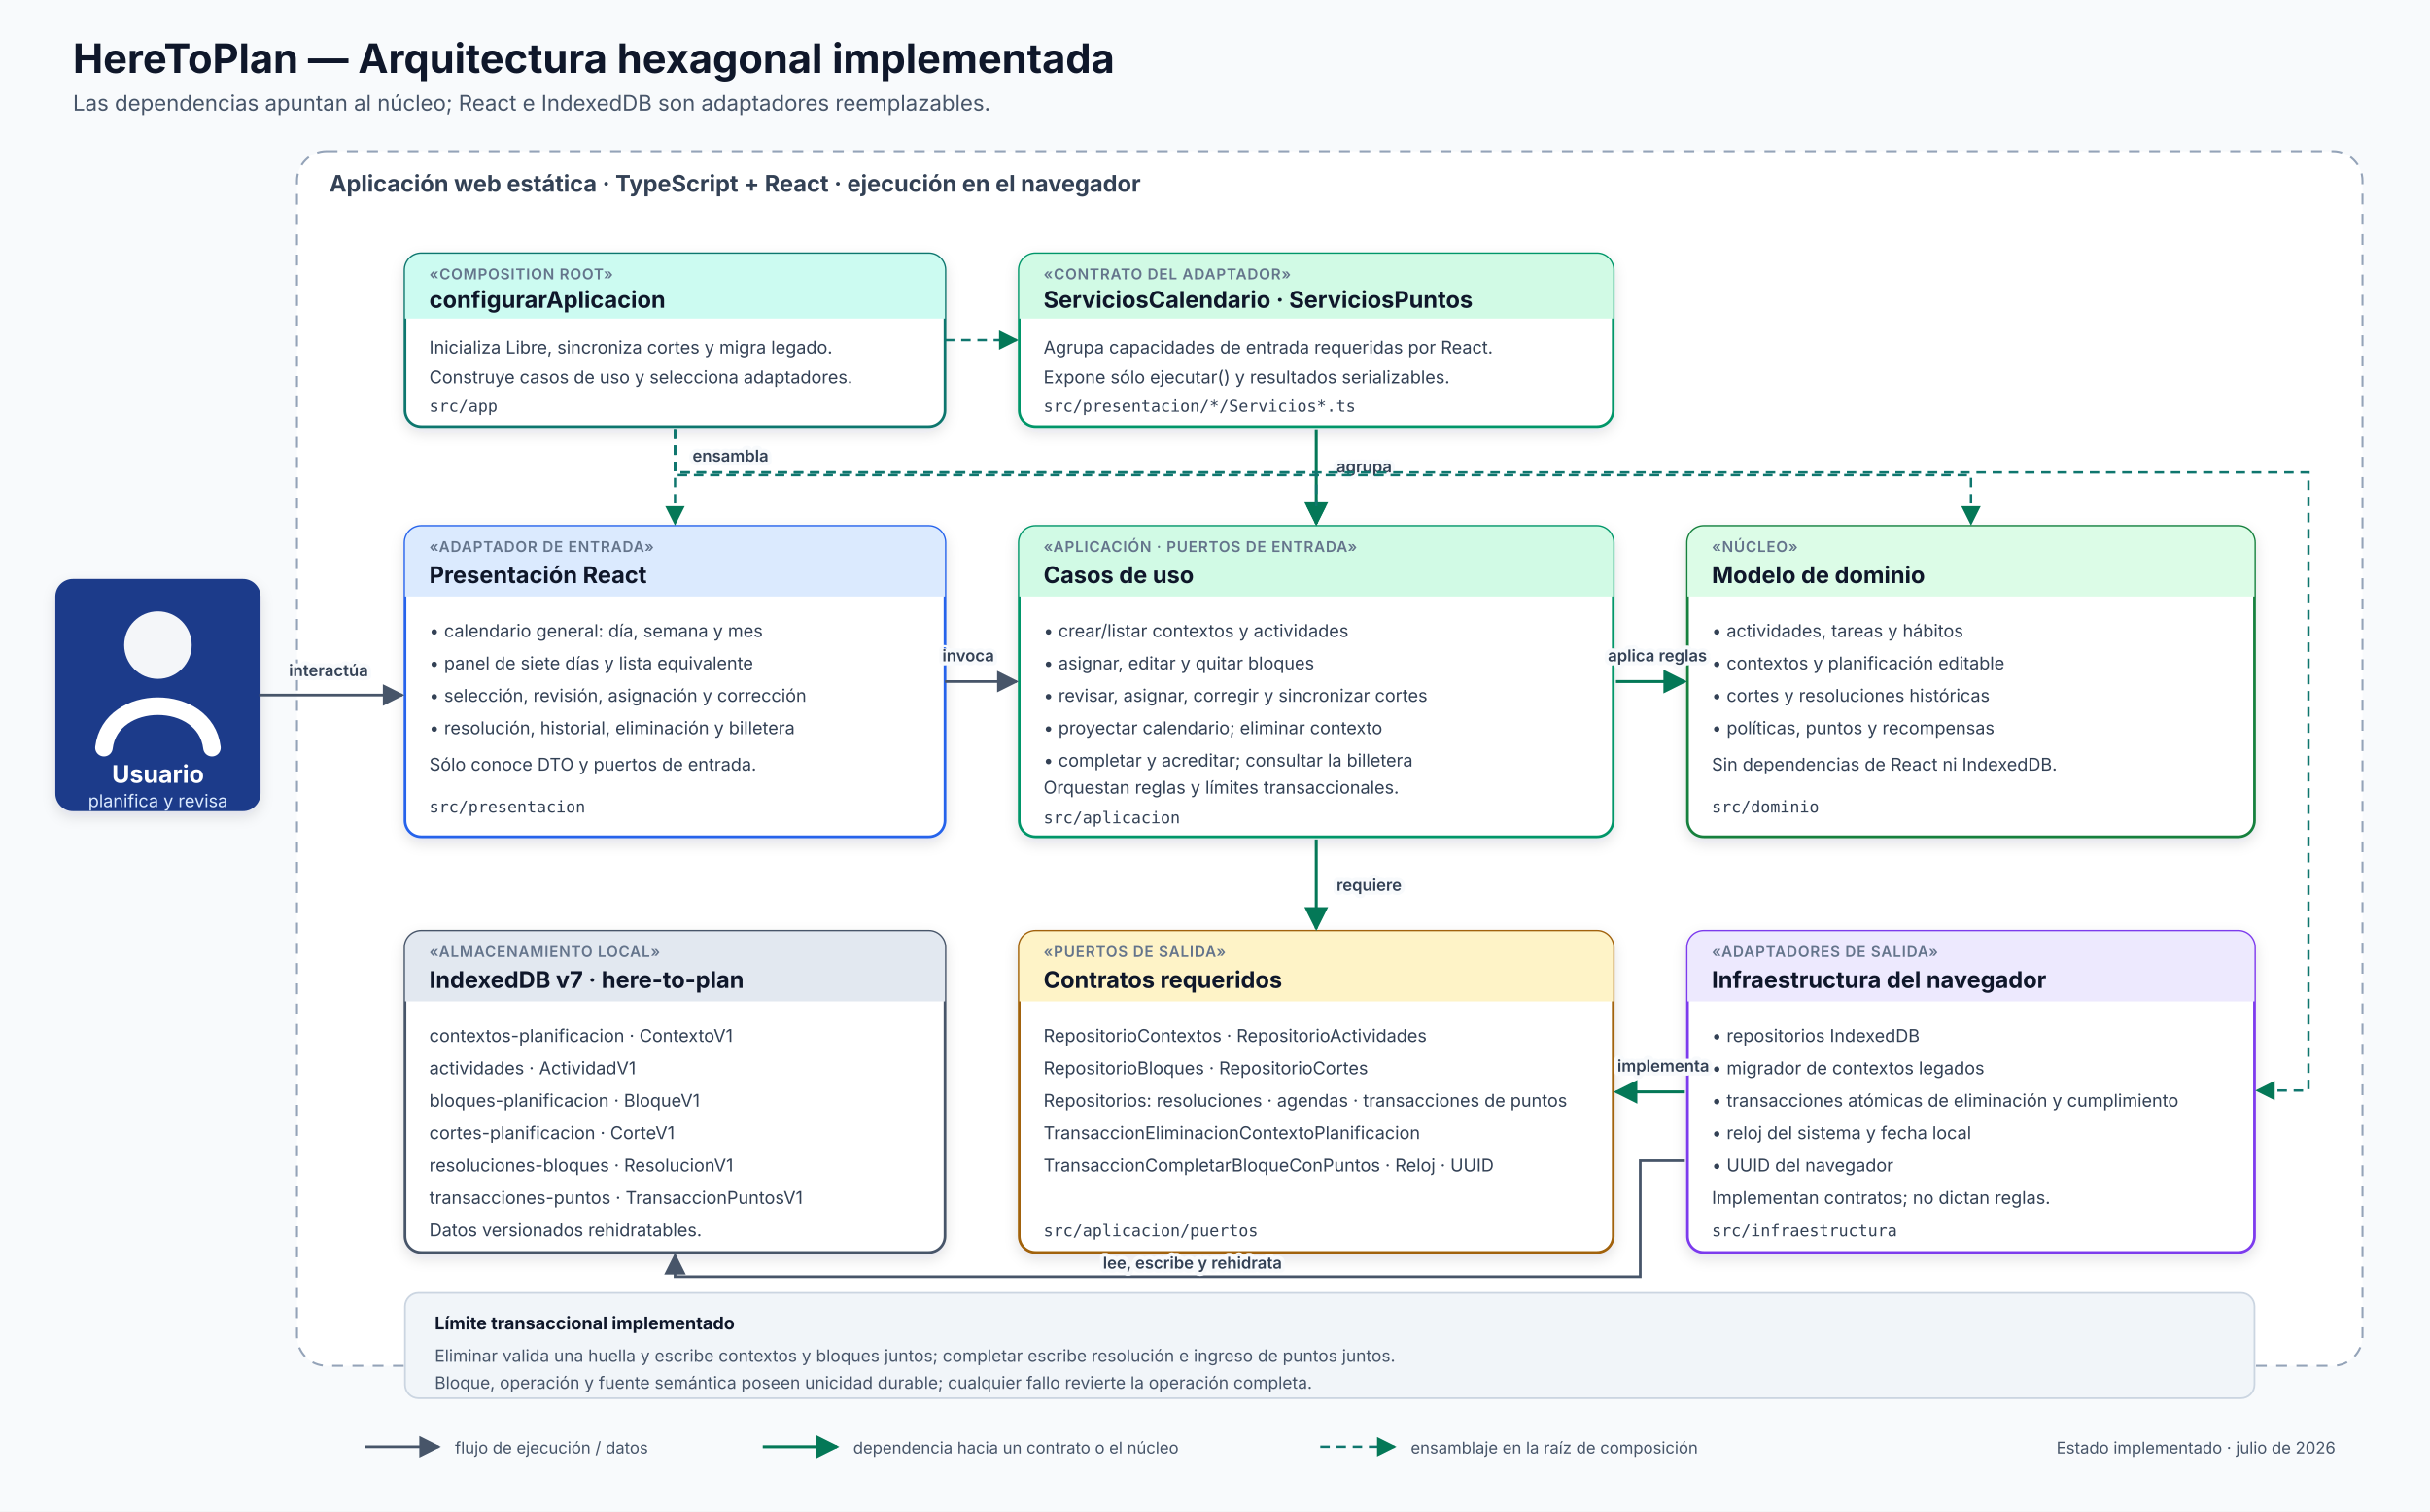
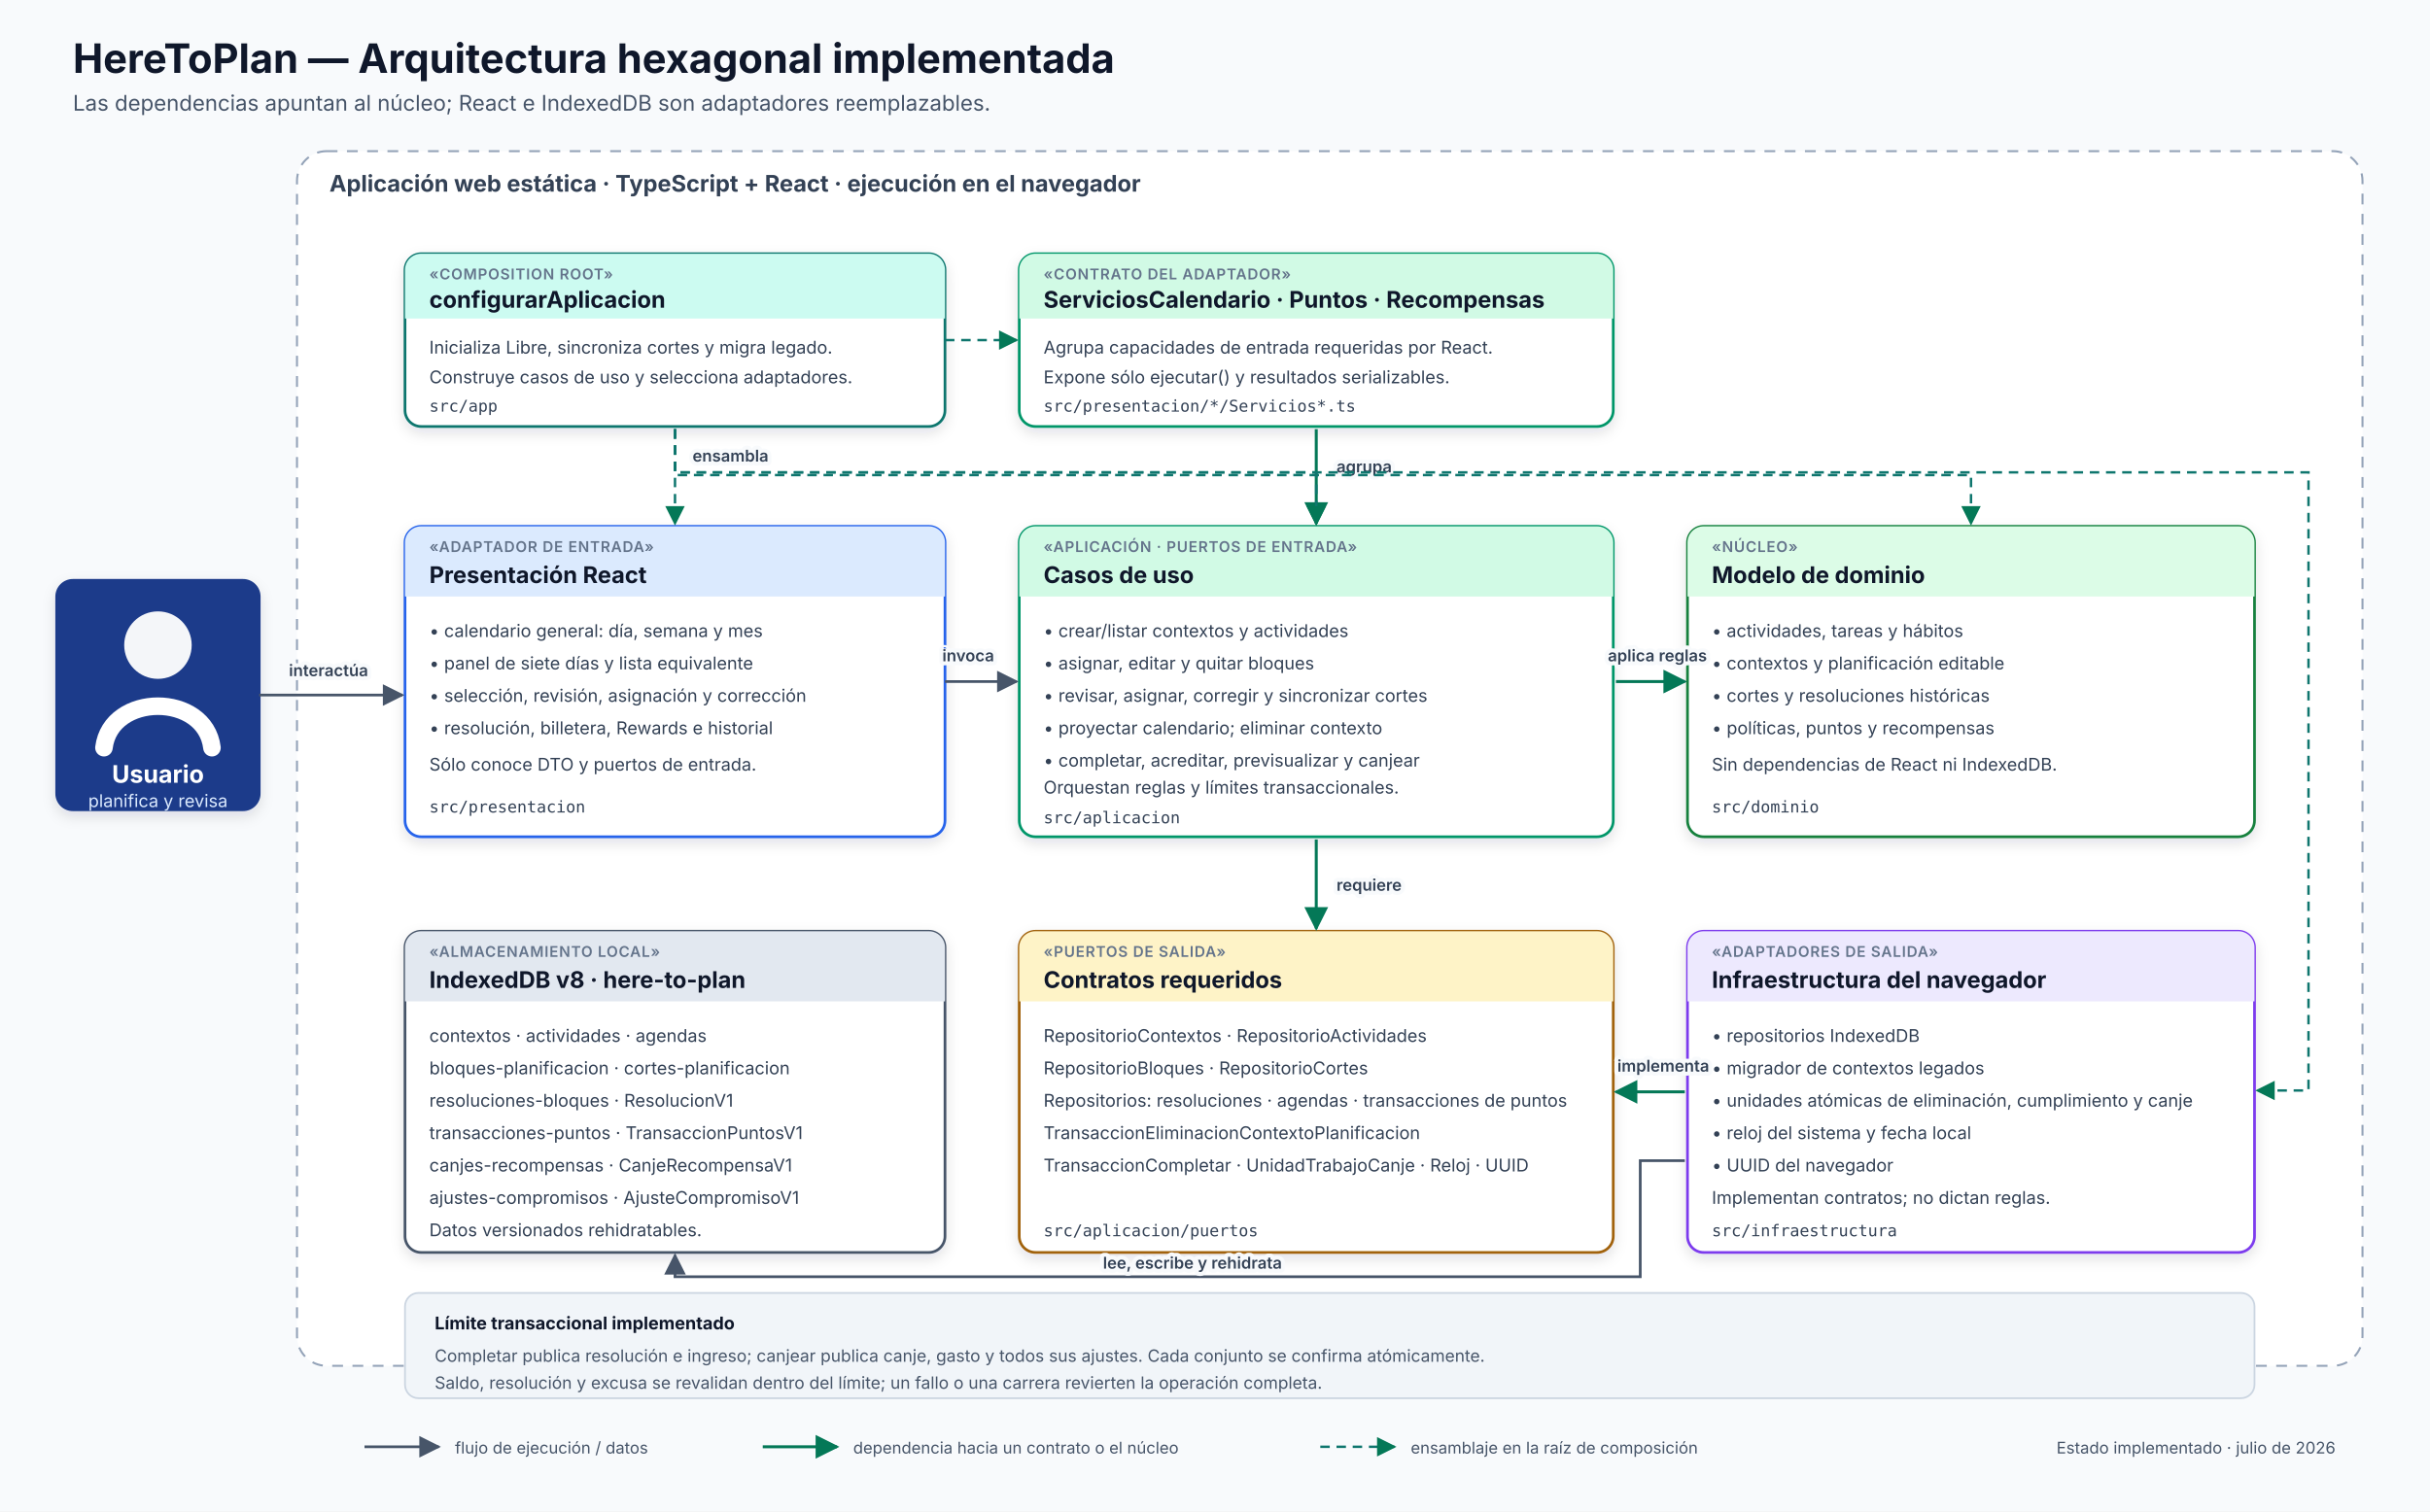
<svg xmlns="http://www.w3.org/2000/svg" width="1800" height="1120" viewBox="0 0 1800 1120" role="img" aria-labelledby="titulo descripcion">
  <defs>
    <filter id="sombra" x="-10%" y="-10%" width="120%" height="130%">
      <feDropShadow dx="0" dy="4" stdDeviation="5" flood-color="#0f172a" flood-opacity="0.12" />
    </filter>
    <marker id="flecha" viewBox="0 0 10 10" refX="9" refY="5" markerWidth="8" markerHeight="8" orient="auto-start-reverse">
      <path d="M 0 0 L 10 5 L 0 10 z" fill="#475569" />
    </marker>
    <marker id="flecha-verde" viewBox="0 0 10 10" refX="9" refY="5" markerWidth="8" markerHeight="8" orient="auto-start-reverse">
      <path d="M 0 0 L 10 5 L 0 10 z" fill="#047857" />
    </marker>
    <style>
      .fondo { fill: #f8fafc; }
      .titulo { font: 700 30px Inter, Segoe UI, sans-serif; fill: #0f172a; }
      .subtitulo { font: 400 16px Inter, Segoe UI, sans-serif; fill: #475569; }
      .limite { fill: #ffffff; stroke: #94a3b8; stroke-width: 1.5; stroke-dasharray: 8 7; rx: 22; }
      .limite-titulo { font: 700 17px Inter, Segoe UI, sans-serif; fill: #334155; }
      .componente { fill: #ffffff; stroke-width: 2; rx: 12; filter: url(#sombra); }
      .usuario { fill: #1e3a8a; stroke: #1e3a8a; }
      .presentacion { stroke: #2563eb; }
      .aplicacion { stroke: #059669; }
      .dominio { stroke: #15803d; }
      .puerto { stroke: #a16207; }
      .adaptador { stroke: #7c3aed; }
      .datos { stroke: #475569; }
      .composicion { stroke: #0f766e; }
      .cabecera-presentacion { fill: #dbeafe; }
      .cabecera-aplicacion { fill: #d1fae5; }
      .cabecera-dominio { fill: #dcfce7; }
      .cabecera-puerto { fill: #fef3c7; }
      .cabecera-adaptador { fill: #ede9fe; }
      .cabecera-datos { fill: #e2e8f0; }
      .cabecera-composicion { fill: #ccfbf1; }
      .estereotipo { font: 600 11px Inter, Segoe UI, sans-serif; fill: #64748b; letter-spacing: 0.05em; }
      .nombre { font: 700 17px Inter, Segoe UI, sans-serif; fill: #0f172a; }
      .nombre-claro { font: 700 18px Inter, Segoe UI, sans-serif; fill: #ffffff; }
      .detalle { font: 400 13px Inter, Segoe UI, sans-serif; fill: #334155; }
      .detalle-claro { font: 400 13px Inter, Segoe UI, sans-serif; fill: #dbeafe; }
      .codigo { font: 400 12px ui-monospace, SFMono-Regular, Consolas, monospace; fill: #334155; }
      .flujo { fill: none; stroke: #475569; stroke-width: 2; marker-end: url(#flecha); }
      .dependencia { fill: none; stroke: #047857; stroke-width: 2.2; marker-end: url(#flecha-verde); }
      .configura { fill: none; stroke: #0f766e; stroke-width: 1.8; stroke-dasharray: 7 5; marker-end: url(#flecha-verde); }
      .etiqueta { font: 600 12px Inter, Segoe UI, sans-serif; fill: #334155; paint-order: stroke; stroke: #f8fafc; stroke-width: 6px; stroke-linejoin: round; }
      .nota { fill: #f1f5f9; stroke: #cbd5e1; stroke-width: 1.3; rx: 10; }
      .nota-titulo { font: 700 13px Inter, Segoe UI, sans-serif; fill: #0f172a; }
      .nota-texto { font: 400 12.5px Inter, Segoe UI, sans-serif; fill: #475569; }
      .leyenda { font: 400 12px Inter, Segoe UI, sans-serif; fill: #475569; }
    </style>
  </defs>
  <rect class="fondo" width="1800" height="1120" />
  <text class="titulo" x="54" y="54">HereToPlan — Arquitectura hexagonal implementada</text>
  <text class="subtitulo" x="54" y="82">Las dependencias apuntan al núcleo; React e IndexedDB son adaptadores reemplazables.</text>
  <rect class="limite" x="220" y="112" width="1530" height="900" />
  <text class="limite-titulo" x="244" y="142">Aplicación web estática · TypeScript + React · ejecución en el navegador</text>
  <g transform="translate(42 430)">
    <rect class="componente usuario" width="150" height="170" rx="18" />
    <circle cx="75" cy="48" r="25" fill="#ffffff" opacity="0.95" />
    <path d="M35 124 C40 83 110 83 115 124" fill="none" stroke="#ffffff" stroke-width="13" stroke-linecap="round" />
    <text class="nombre-claro" x="75" y="150" text-anchor="middle">Usuario</text>
    <text class="detalle-claro" x="75" y="168" text-anchor="middle">planifica y revisa</text>
  </g>
  <g transform="translate(300 188)">
    <rect class="componente composicion" width="400" height="128" />
    <path class="cabecera-composicion" d="M12 0 H388 A12 12 0 0 1 400 12 V48 H0 V12 A12 12 0 0 1 12 0" />
    <text class="estereotipo" x="18" y="19">«COMPOSITION ROOT»</text>
    <text class="nombre" x="18" y="40">configurarAplicacion</text>
    <text class="detalle" x="18" y="74">Inicializa Libre, sincroniza cortes y migra legado.</text>
    <text class="detalle" x="18" y="96">Construye casos de uso y selecciona adaptadores.</text>
    <text class="codigo" x="18" y="117">src/app</text>
  </g>
  <g transform="translate(300 390)">
    <rect class="componente presentacion" width="400" height="230" />
    <path class="cabecera-presentacion" d="M12 0 H388 A12 12 0 0 1 400 12 V52 H0 V12 A12 12 0 0 1 12 0" />
    <text class="estereotipo" x="18" y="19">«ADAPTADOR DE ENTRADA»</text>
    <text class="nombre" x="18" y="42">Presentación React</text>
    <text class="detalle" x="18" y="82">• calendario general: día, semana y mes</text>
    <text class="detalle" x="18" y="106">• panel de siete días y lista equivalente</text>
    <text class="detalle" x="18" y="130">• selección, revisión, asignación y corrección</text>
-     <text class="detalle" x="18" y="154">• resolución, historial, eliminación y billetera</text>
+     <text class="detalle" x="18" y="154">• resolución, billetera, Rewards e historial</text>
    <text class="detalle" x="18" y="181">Sólo conoce DTO y puertos de entrada.</text>
    <text class="codigo" x="18" y="212">src/presentacion</text>
  </g>
  <g transform="translate(755 188)">
    <rect class="componente aplicacion" width="440" height="128" />
    <path class="cabecera-aplicacion" d="M12 0 H428 A12 12 0 0 1 440 12 V48 H0 V12 A12 12 0 0 1 12 0" />
    <text class="estereotipo" x="18" y="19">«CONTRATO DEL ADAPTADOR»</text>
-     <text class="nombre" x="18" y="40">ServiciosCalendario · ServiciosPuntos</text>
+     <text class="nombre" x="18" y="40">ServiciosCalendario · Puntos · Recompensas</text>
    <text class="detalle" x="18" y="74">Agrupa capacidades de entrada requeridas por React.</text>
    <text class="detalle" x="18" y="96">Expone sólo ejecutar() y resultados serializables.</text>
    <text class="codigo" x="18" y="117">src/presentacion/*/Servicios*.ts</text>
  </g>
  <g transform="translate(755 390)">
    <rect class="componente aplicacion" width="440" height="230" />
    <path class="cabecera-aplicacion" d="M12 0 H428 A12 12 0 0 1 440 12 V52 H0 V12 A12 12 0 0 1 12 0" />
    <text class="estereotipo" x="18" y="19">«APLICACIÓN · PUERTOS DE ENTRADA»</text>
    <text class="nombre" x="18" y="42">Casos de uso</text>
    <text class="detalle" x="18" y="82">• crear/listar contextos y actividades</text>
    <text class="detalle" x="18" y="106">• asignar, editar y quitar bloques</text>
    <text class="detalle" x="18" y="130">• revisar, asignar, corregir y sincronizar cortes</text>
    <text class="detalle" x="18" y="154">• proyectar calendario; eliminar contexto</text>
-     <text class="detalle" x="18" y="178">• completar y acreditar; consultar la billetera</text>
+     <text class="detalle" x="18" y="178">• completar, acreditar, previsualizar y canjear</text>
    <text class="detalle" x="18" y="198">Orquestan reglas y límites transaccionales.</text>
    <text class="codigo" x="18" y="220">src/aplicacion</text>
  </g>
  <g transform="translate(1250 390)">
    <rect class="componente dominio" width="420" height="230" />
    <path class="cabecera-dominio" d="M12 0 H408 A12 12 0 0 1 420 12 V52 H0 V12 A12 12 0 0 1 12 0" />
    <text class="estereotipo" x="18" y="19">«NÚCLEO»</text>
    <text class="nombre" x="18" y="42">Modelo de dominio</text>
    <text class="detalle" x="18" y="82">• actividades, tareas y hábitos</text>
    <text class="detalle" x="18" y="106">• contextos y planificación editable</text>
    <text class="detalle" x="18" y="130">• cortes y resoluciones históricas</text>
    <text class="detalle" x="18" y="154">• políticas, puntos y recompensas</text>
    <text class="detalle" x="18" y="181">Sin dependencias de React ni IndexedDB.</text>
    <text class="codigo" x="18" y="212">src/dominio</text>
  </g>
  <g transform="translate(755 690)">
    <rect class="componente puerto" width="440" height="238" />
    <path class="cabecera-puerto" d="M12 0 H428 A12 12 0 0 1 440 12 V52 H0 V12 A12 12 0 0 1 12 0" />
    <text class="estereotipo" x="18" y="19">«PUERTOS DE SALIDA»</text>
    <text class="nombre" x="18" y="42">Contratos requeridos</text>
    <text class="detalle" x="18" y="82">RepositorioContextos · RepositorioActividades</text>
    <text class="detalle" x="18" y="106">RepositorioBloques · RepositorioCortes</text>
    <text class="detalle" x="18" y="130">Repositorios: resoluciones · agendas · transacciones de puntos</text>
    <text class="detalle" x="18" y="154">TransaccionEliminacionContextoPlanificacion</text>
-     <text class="detalle" x="18" y="178">TransaccionCompletarBloqueConPuntos · Reloj · UUID</text>
+     <text class="detalle" x="18" y="178">TransaccionCompletar · UnidadTrabajoCanje · Reloj · UUID</text>
    <text class="codigo" x="18" y="226">src/aplicacion/puertos</text>
  </g>
  <g transform="translate(1250 690)">
    <rect class="componente adaptador" width="420" height="238" />
    <path class="cabecera-adaptador" d="M12 0 H408 A12 12 0 0 1 420 12 V52 H0 V12 A12 12 0 0 1 12 0" />
    <text class="estereotipo" x="18" y="19">«ADAPTADORES DE SALIDA»</text>
    <text class="nombre" x="18" y="42">Infraestructura del navegador</text>
    <text class="detalle" x="18" y="82">• repositorios IndexedDB</text>
    <text class="detalle" x="18" y="106">• migrador de contextos legados</text>
-     <text class="detalle" x="18" y="130">• transacciones atómicas de eliminación y cumplimiento</text>
+     <text class="detalle" x="18" y="130">• unidades atómicas de eliminación, cumplimiento y canje</text>
    <text class="detalle" x="18" y="154">• reloj del sistema y fecha local</text>
    <text class="detalle" x="18" y="178">• UUID del navegador</text>
    <text class="detalle" x="18" y="202">Implementan contratos; no dictan reglas.</text>
    <text class="codigo" x="18" y="226">src/infraestructura</text>
  </g>
  <g transform="translate(300 690)">
    <rect class="componente datos" width="400" height="238" />
    <path class="cabecera-datos" d="M12 0 H388 A12 12 0 0 1 400 12 V52 H0 V12 A12 12 0 0 1 12 0" />
    <text class="estereotipo" x="18" y="19">«ALMACENAMIENTO LOCAL»</text>
-     <text class="nombre" x="18" y="42">IndexedDB v7 · here-to-plan</text>
-     <text class="detalle" x="18" y="82">contextos-planificacion · ContextoV1</text>
-     <text class="detalle" x="18" y="106">actividades · ActividadV1</text>
-     <text class="detalle" x="18" y="130">bloques-planificacion · BloqueV1</text>
-     <text class="detalle" x="18" y="154">cortes-planificacion · CorteV1</text>
-     <text class="detalle" x="18" y="178">resoluciones-bloques · ResolucionV1</text>
-     <text class="detalle" x="18" y="202">transacciones-puntos · TransaccionPuntosV1</text>
+     <text class="nombre" x="18" y="42">IndexedDB v8 · here-to-plan</text>
+     <text class="detalle" x="18" y="82">contextos · actividades · agendas</text>
+     <text class="detalle" x="18" y="106">bloques-planificacion · cortes-planificacion</text>
+     <text class="detalle" x="18" y="130">resoluciones-bloques · ResolucionV1</text>
+     <text class="detalle" x="18" y="154">transacciones-puntos · TransaccionPuntosV1</text>
+     <text class="detalle" x="18" y="178">canjes-recompensas · CanjeRecompensaV1</text>
+     <text class="detalle" x="18" y="202">ajustes-compromisos · AjusteCompromisoV1</text>
    <text class="detalle" x="18" y="226">Datos versionados rehidratables.</text>
  </g>
  <path class="flujo" d="M192 515 H298" />
  <text class="etiqueta" x="214" y="501">interactúa</text>
  <path class="flujo" d="M700 505 H753" />
  <text class="etiqueta" x="698" y="490">invoca</text>
  <path class="dependencia" d="M975 318 V388" />
  <text class="etiqueta" x="990" y="350">agrupa</text>
  <path class="dependencia" d="M1197 505 H1248" />
  <text class="etiqueta" x="1191" y="490">aplica reglas</text>
  <path class="dependencia" d="M975 622 V688" />
  <text class="etiqueta" x="990" y="660">requiere</text>
  <path class="dependencia" d="M1248 809 H1197" />
  <text class="etiqueta" x="1198" y="794">implementa</text>
  <path class="flujo" d="M1248 860 H1215 V946 H500 V930" />
  <text class="etiqueta" x="817" y="940">lee, escribe y rehidrata</text>
  <path class="configura" d="M500 318 V388" />
  <path class="configura" d="M700 252 H753" />
  <path class="configura" d="M500 318 V350 H975 V388" />
  <path class="configura" d="M500 318 V352 H1460 V388" />
  <path class="configura" d="M500 318 V350 H1710 V808 H1672" />
  <text class="etiqueta" x="513" y="342">ensambla</text>
  <rect class="nota" x="300" y="958" width="1370" height="78" />
  <text class="nota-titulo" x="322" y="985">Límite transaccional implementado</text>
-   <text class="nota-texto" x="322" y="1009">Eliminar valida una huella y escribe contextos y bloques juntos; completar escribe resolución e ingreso de puntos juntos.</text>
-   <text class="nota-texto" x="322" y="1029">Bloque, operación y fuente semántica poseen unicidad durable; cualquier fallo revierte la operación completa.</text>
+   <text class="nota-texto" x="322" y="1009">Completar publica resolución e ingreso; canjear publica canje, gasto y todos sus ajustes. Cada conjunto se confirma atómicamente.</text>
+   <text class="nota-texto" x="322" y="1029">Saldo, resolución y excusa se revalidan dentro del límite; un fallo o una carrera revierten la operación completa.</text>
  <line x1="270" y1="1072" x2="325" y2="1072" class="flujo" />
  <text class="leyenda" x="337" y="1077">flujo de ejecución / datos</text>
  <line x1="565" y1="1072" x2="620" y2="1072" class="dependencia" />
  <text class="leyenda" x="632" y="1077">dependencia hacia un contrato o el núcleo</text>
  <line x1="978" y1="1072" x2="1033" y2="1072" class="configura" />
  <text class="leyenda" x="1045" y="1077">ensamblaje en la raíz de composición</text>
  <text class="leyenda" x="1730" y="1077" text-anchor="end">Estado implementado · julio de 2026</text>
</svg>
